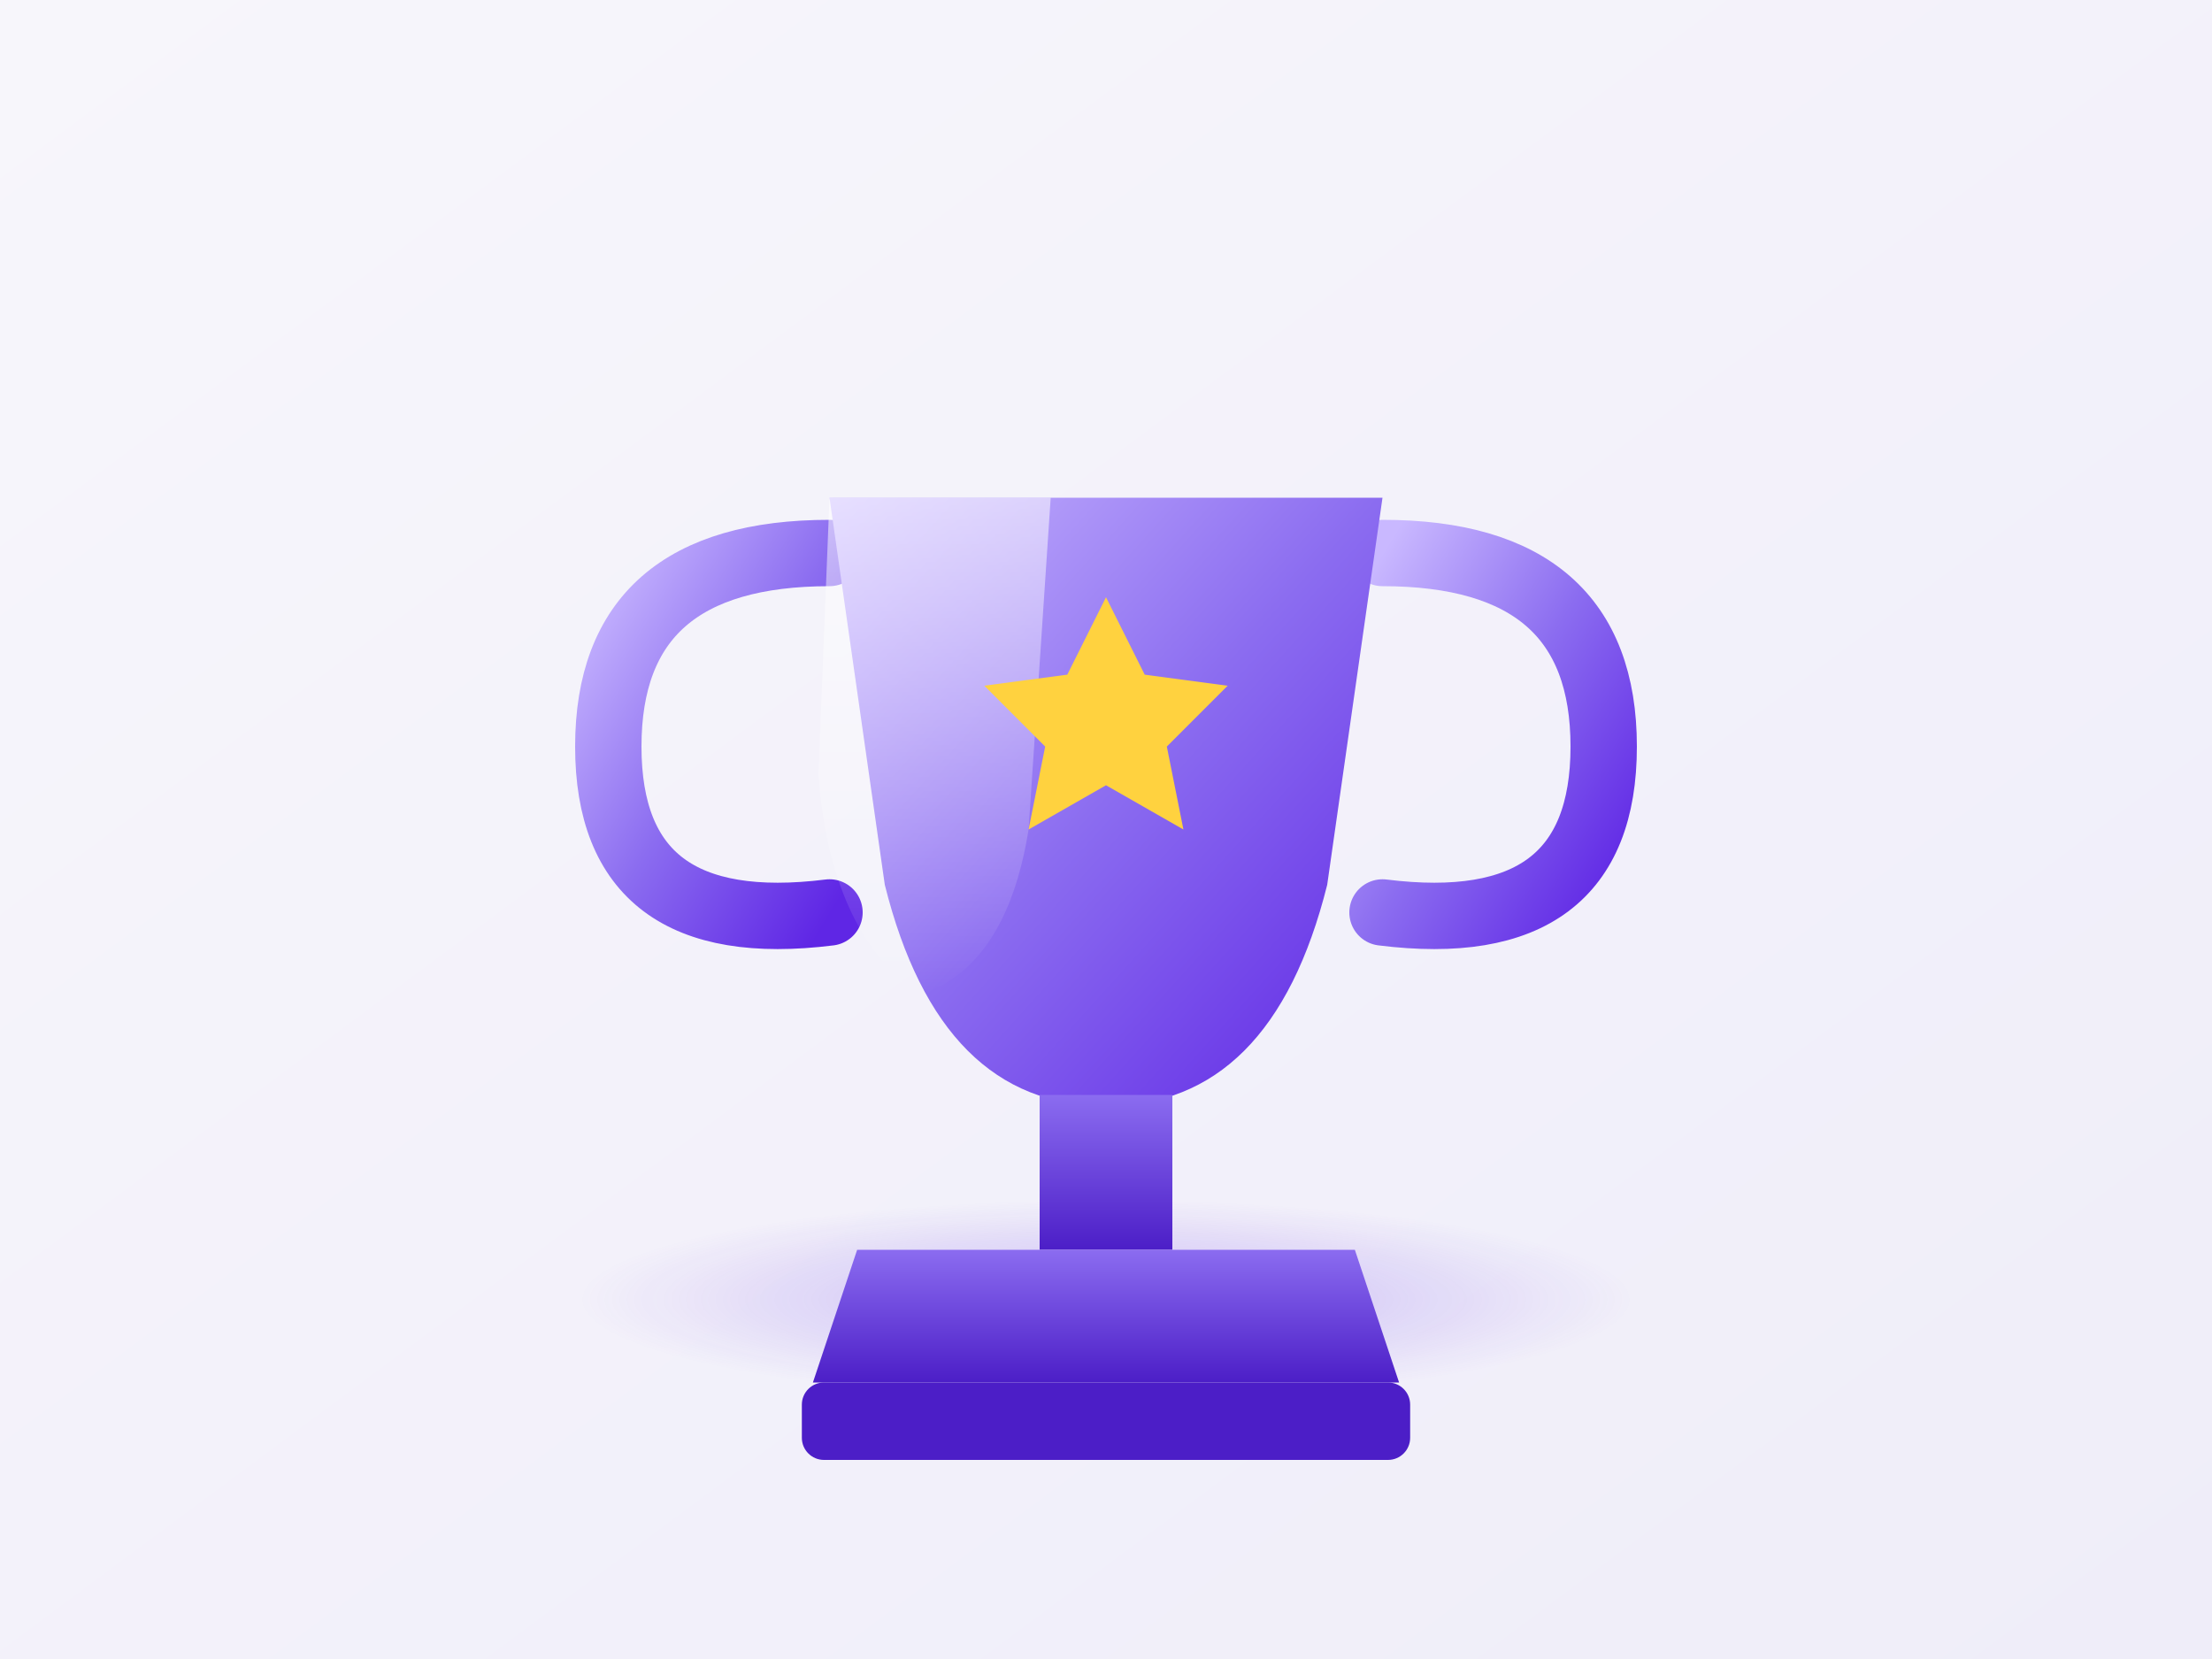
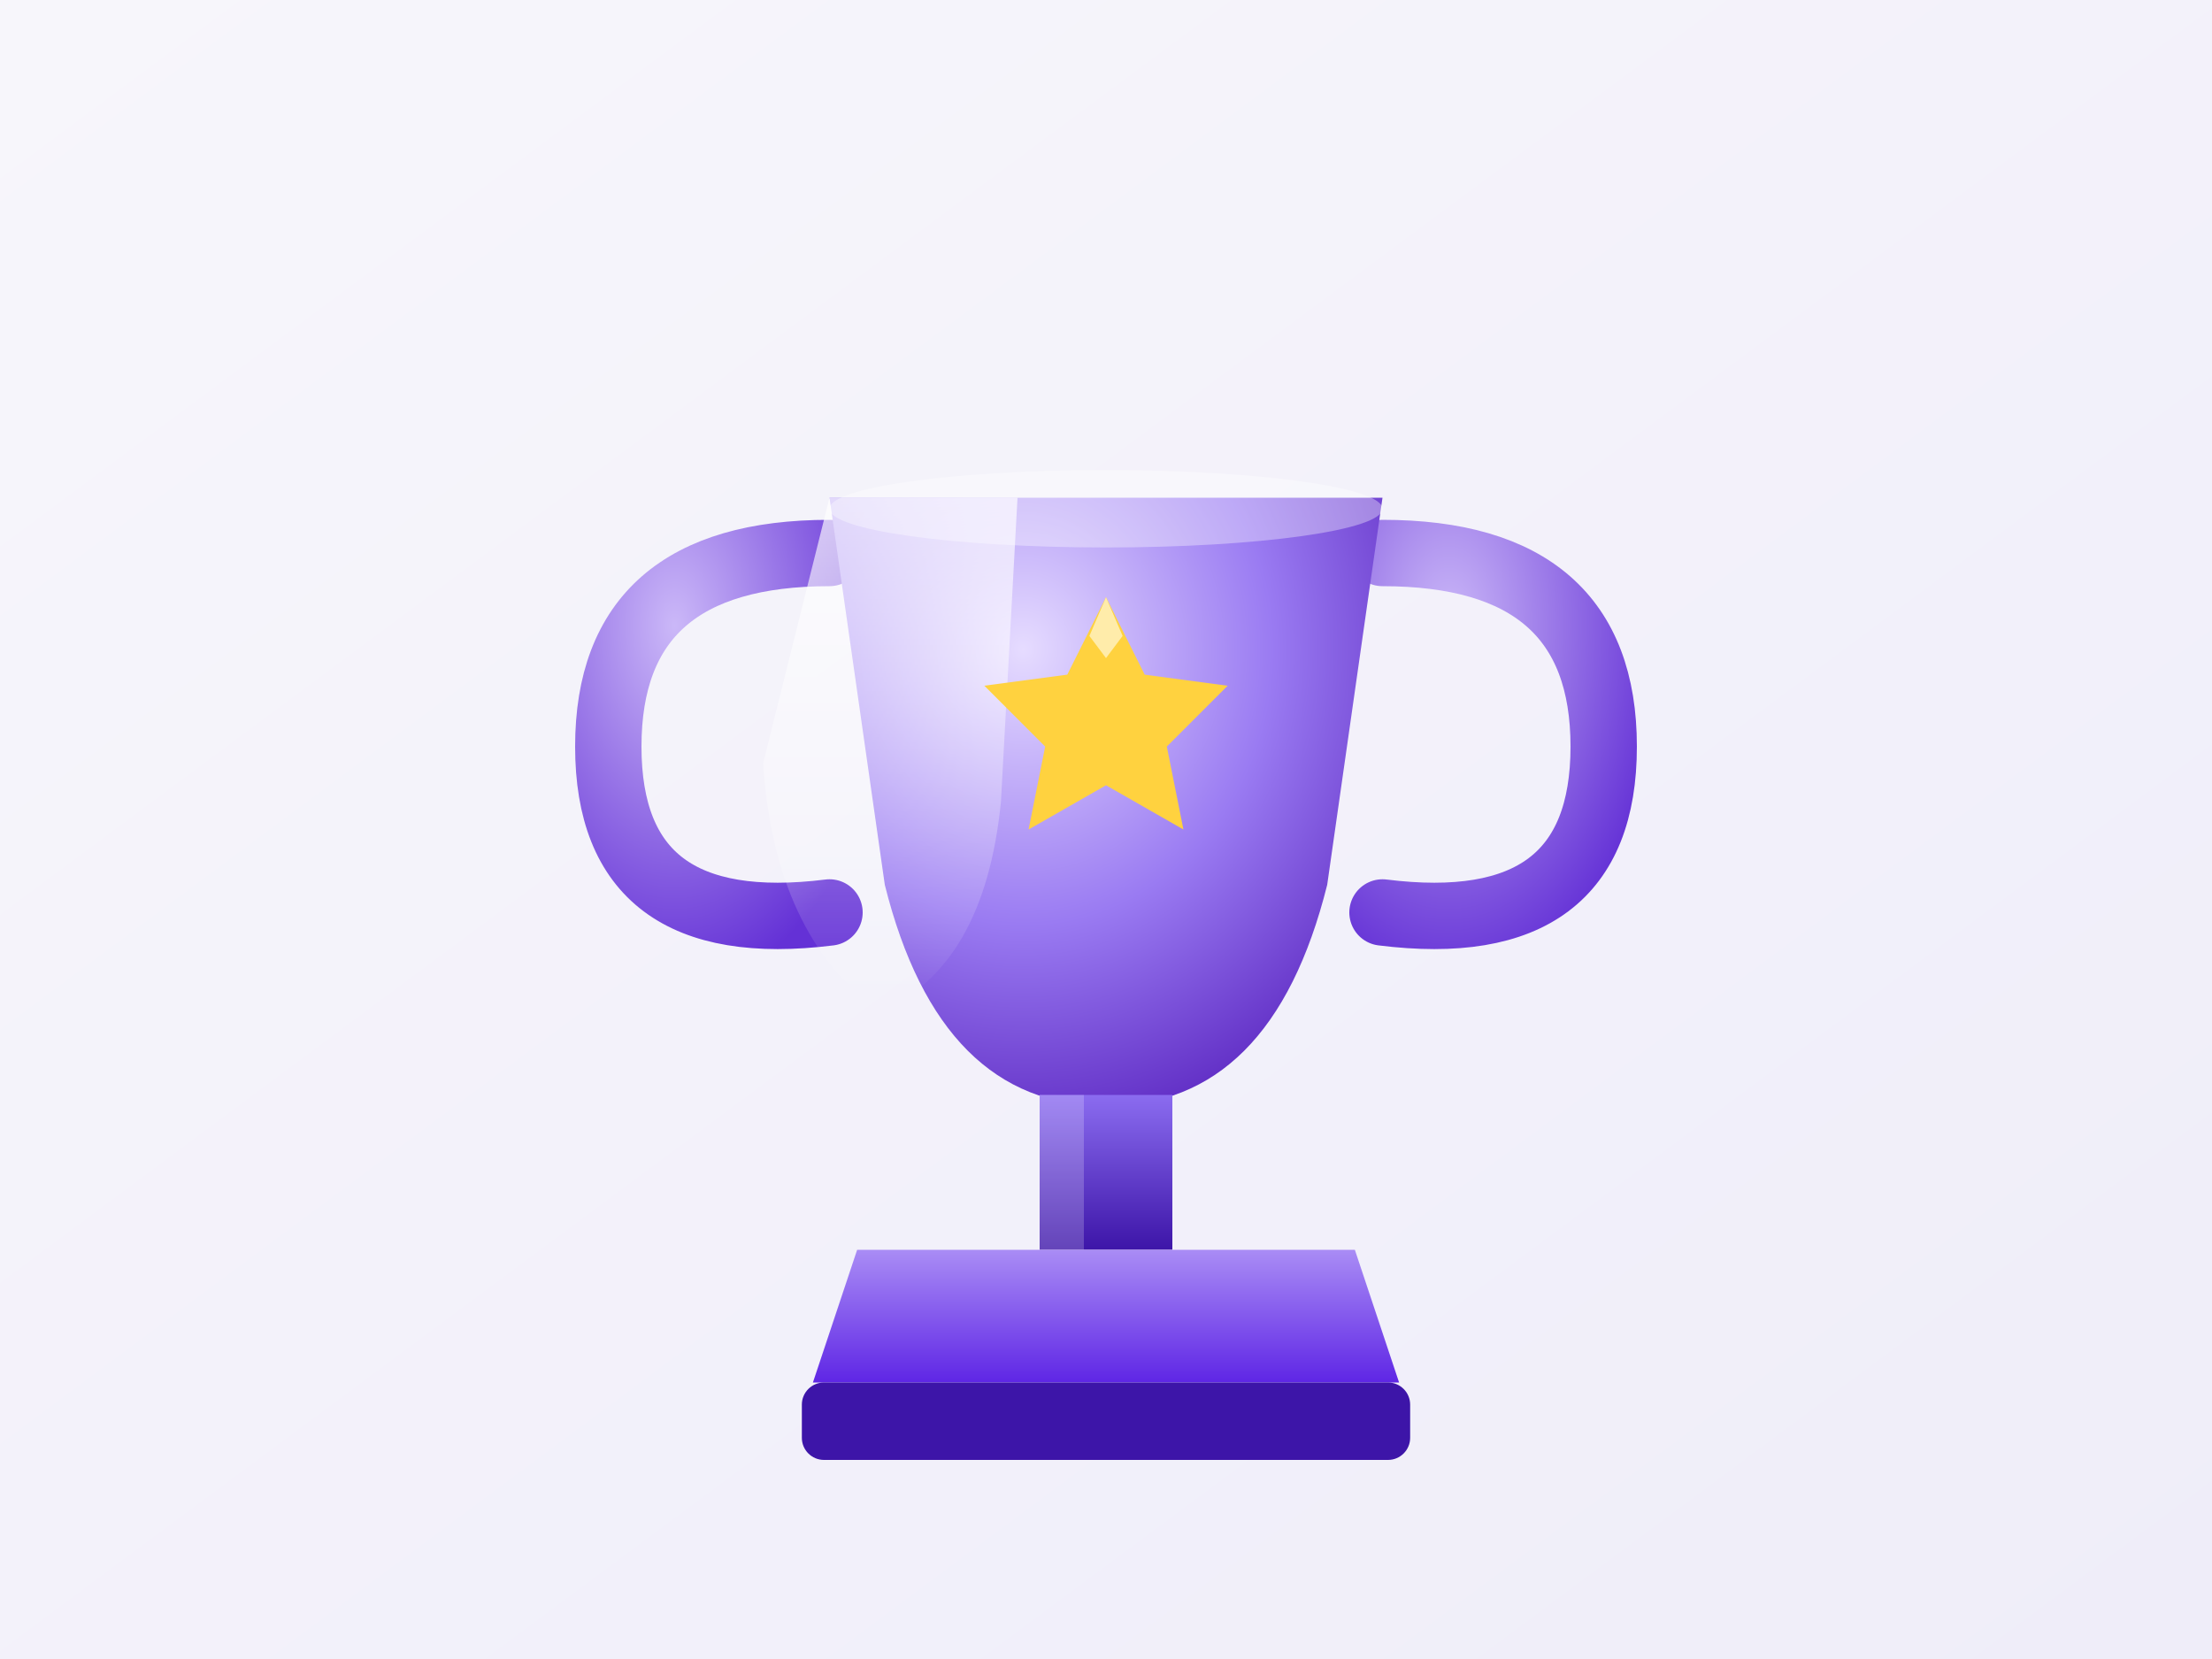
<svg xmlns="http://www.w3.org/2000/svg" viewBox="0 0 400 300">
  <defs>
    <linearGradient id="bg4" x1="0" y1="0" x2="1" y2="1">
      <stop offset="0" stop-color="#f7f6fb" />
      <stop offset="1" stop-color="#efedf9" />
    </linearGradient>
-     <linearGradient id="cup" x1="0" y1="0" x2="1" y2="1">
-       <stop offset="0" stop-color="#c9b8ff" />
-       <stop offset="0.5" stop-color="#8b6cf0" />
-       <stop offset="1" stop-color="#5f26e5" />
-     </linearGradient>
+     <radialGradient id="cup" cx="0.35" cy="0.25" r="0.9">
+       <stop offset="0" stop-color="#e6dcff" />
+       <stop offset="0.5" stop-color="#9a7bf2" />
+       <stop offset="1" stop-color="#5017b8" />
+     </radialGradient>
+     <radialGradient id="handle" cx="0.3" cy="0.2" r="1">
+       <stop offset="0" stop-color="#cbb8f8" />
+       <stop offset="1" stop-color="#6431d6" />
+     </radialGradient>
    <linearGradient id="cupShine" x1="0" y1="0" x2="0" y2="1">
-       <stop offset="0" stop-color="#ffffff" stop-opacity="0.55" />
+       <stop offset="0" stop-color="#ffffff" stop-opacity="0.7" />
      <stop offset="1" stop-color="#ffffff" stop-opacity="0" />
    </linearGradient>
    <linearGradient id="base" x1="0" y1="0" x2="0" y2="1">
      <stop offset="0" stop-color="#8b6cf0" />
-       <stop offset="1" stop-color="#4c1ec7" />
+       <stop offset="1" stop-color="#3d15a8" />
    </linearGradient>
-     <radialGradient id="shadow4" cx="0.5" cy="0.5" r="0.5">
-       <stop offset="0" stop-color="#5f26e5" stop-opacity="0.28" />
-       <stop offset="1" stop-color="#5f26e5" stop-opacity="0" />
-     </radialGradient>
+     <linearGradient id="baseTop" x1="0" y1="0" x2="0" y2="1">
+       <stop offset="0" stop-color="#a98cf5" />
+       <stop offset="1" stop-color="#5f26e5" />
+     </linearGradient>
  </defs>
  <rect width="400" height="300" fill="url(#bg4)" />
-   <ellipse cx="200" cy="235" rx="95" ry="18" fill="url(#shadow4)" />
  <g>
-     <path d="M150 100 q-40 0 -40 35 q0 35 40 30" fill="none" stroke="url(#cup)" stroke-width="12" stroke-linecap="round" />
-     <path d="M250 100 q40 0 40 35 q0 35 -40 30" fill="none" stroke="url(#cup)" stroke-width="12" stroke-linecap="round" />
+     <path d="M150 100 q-40 0 -40 35 q0 35 40 30" fill="none" stroke="url(#handle)" stroke-width="12" stroke-linecap="round" />
+     <path d="M250 100 q40 0 40 35 q0 35 -40 30" fill="none" stroke="url(#handle)" stroke-width="12" stroke-linecap="round" />
    <path d="M150 90 h100 l-10 70 q-10 40 -40 40 q-30 0 -40 -40 z" fill="url(#cup)" />
-     <path d="M150 90 h40 l-4 60 q-4 25 -20 30 q-16 -12 -18 -40 z" fill="url(#cupShine)" />
+     <path d="M150 90 h34 l-3 55 q-3 30 -22 38 q-19 -14 -21 -45 z" fill="url(#cupShine)" />
+     <ellipse cx="200" cy="92" rx="50" ry="7" fill="#ffffff" opacity="0.35" />
    <rect x="188" y="198" width="24" height="28" fill="url(#base)" />
-     <path d="M155 226 h90 l8 24 h-106 z" fill="url(#base)" />
-     <rect x="145" y="250" width="110" height="14" rx="4" fill="#4c1ec7" />
+     <rect x="188" y="198" width="8" height="28" fill="#ffffff" opacity="0.2" />
+     <path d="M155 226 h90 l8 24 h-106 z" fill="url(#baseTop)" />
+     <rect x="145" y="250" width="110" height="14" rx="4" fill="#3d15a8" />
    <path d="M200 108 l7 14 15 2 -11 11 3 15 -14 -8 -14 8 3 -15 -11 -11 15 -2 z" fill="#ffd23f" />
+     <path d="M200 108 l3 7 -3 4 -3 -4 z" fill="#fff3c4" opacity="0.8" />
  </g>
</svg>
